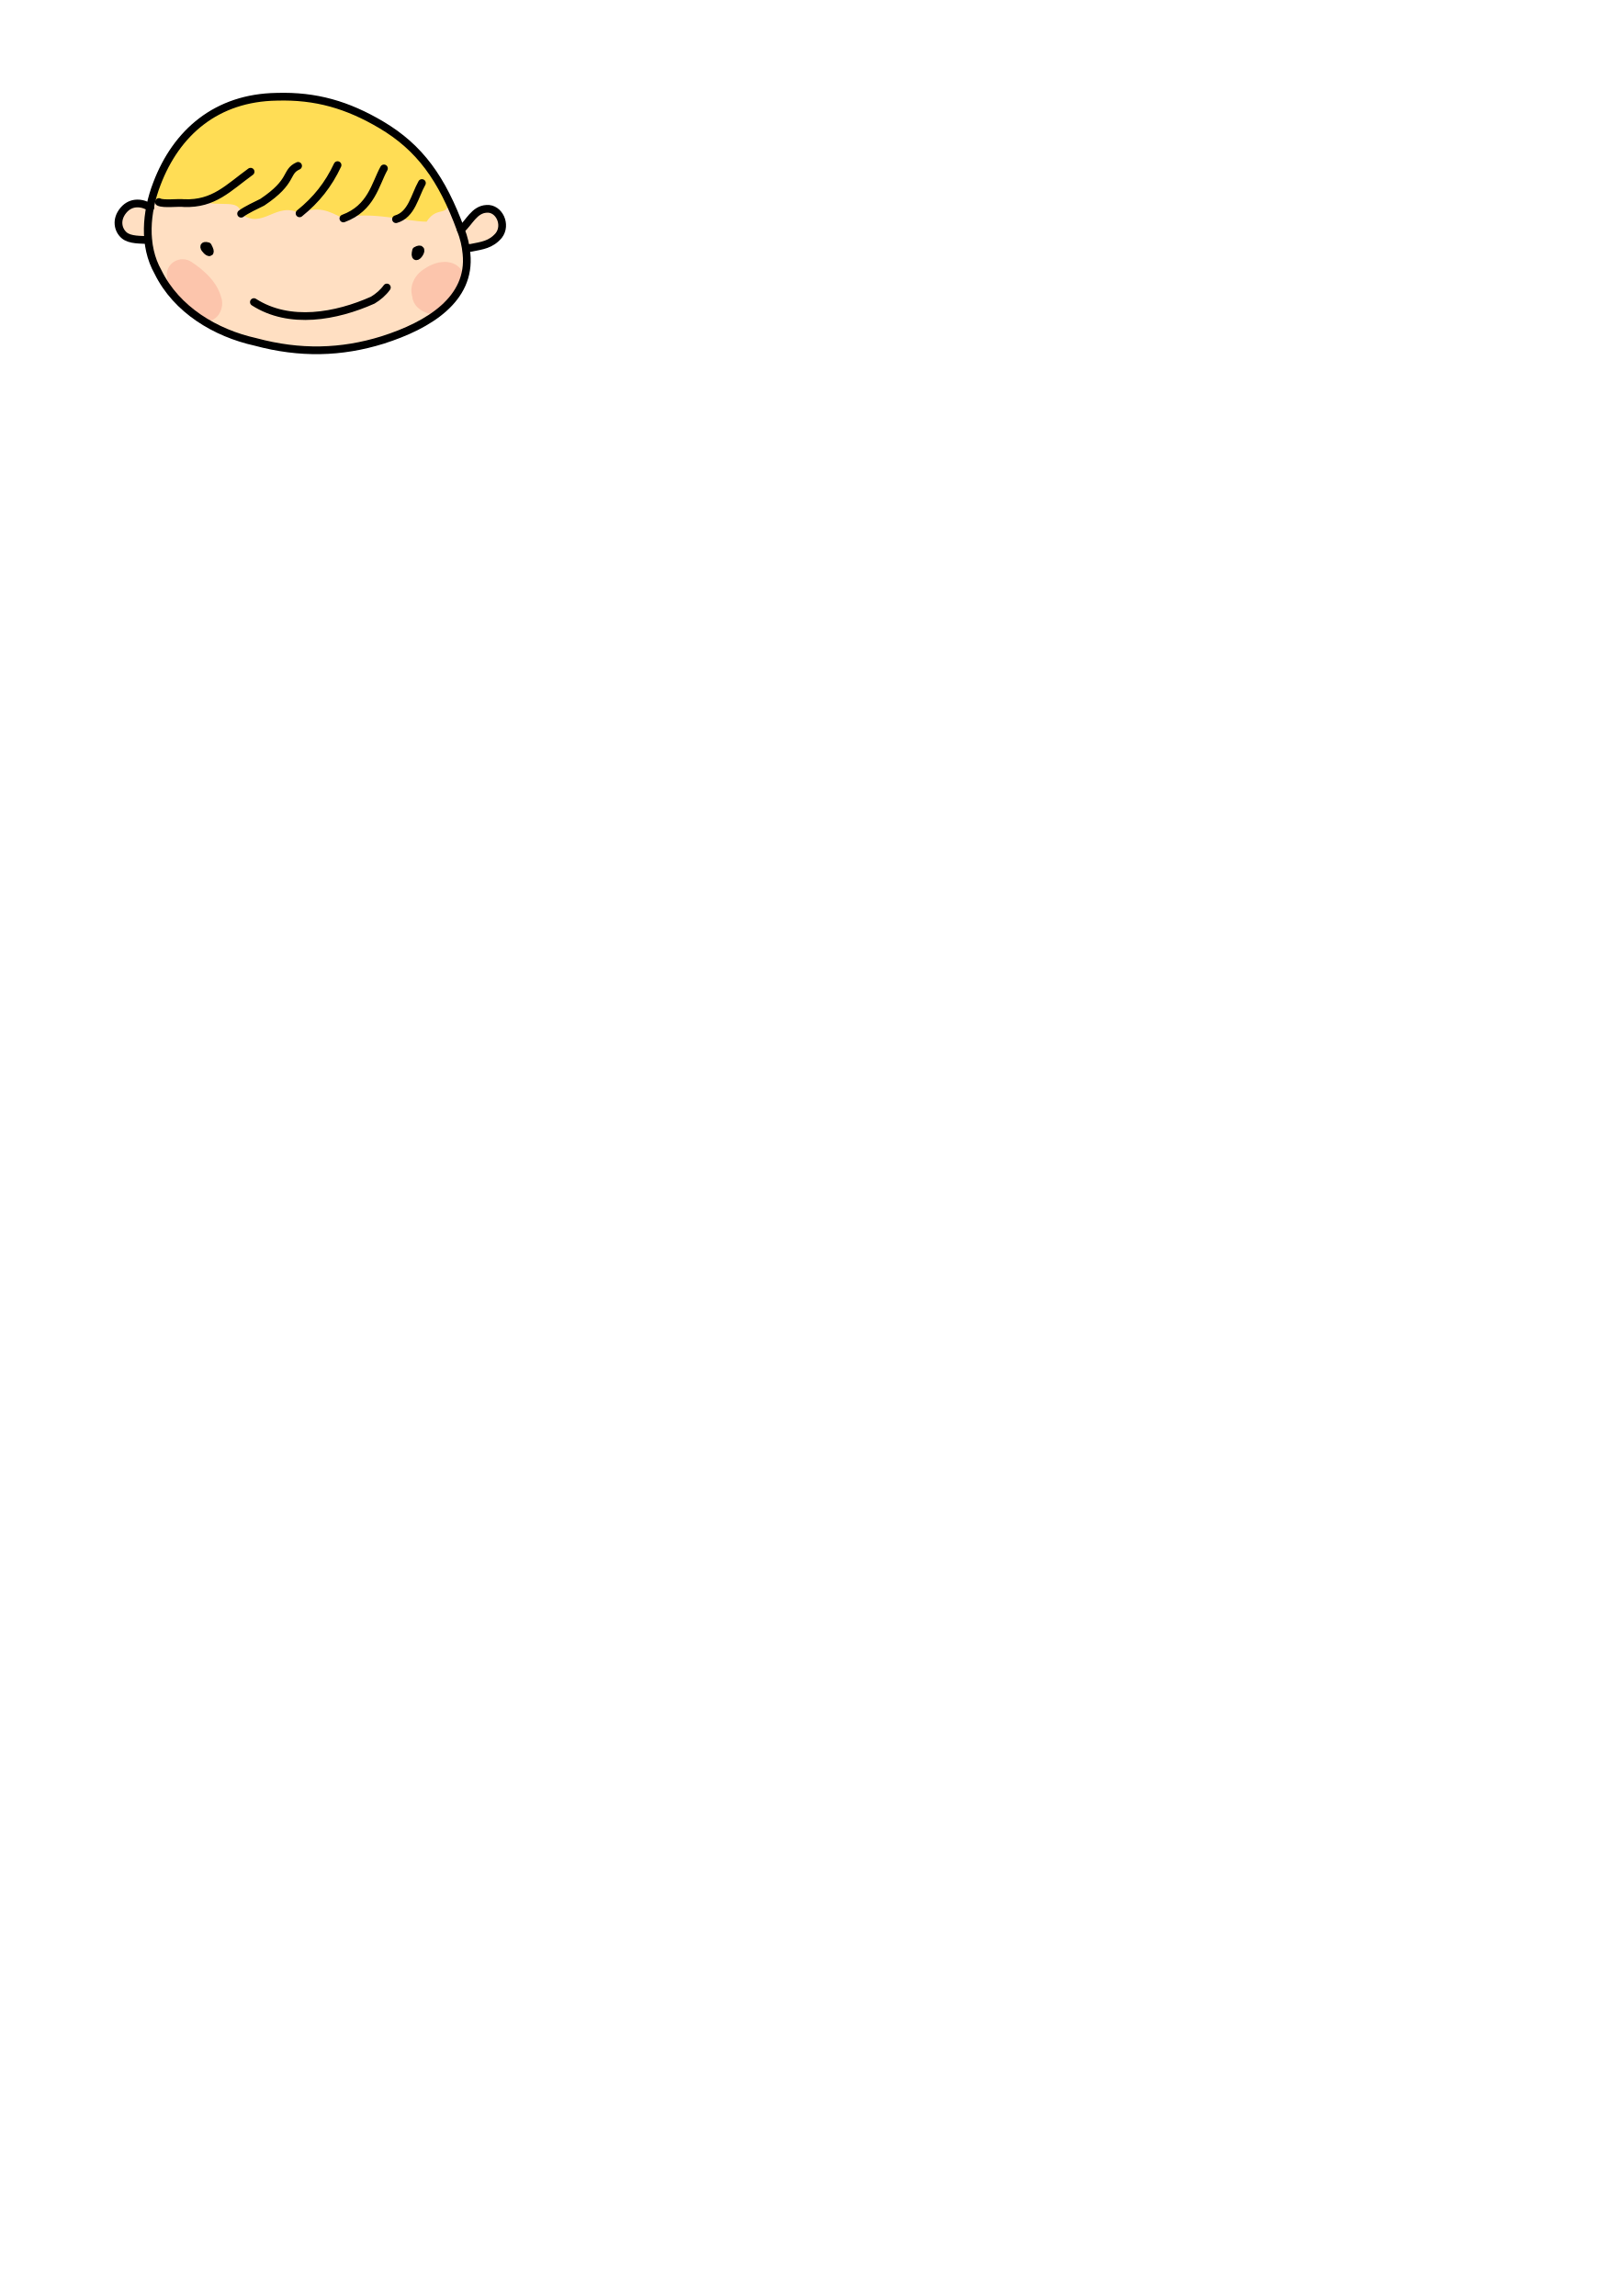
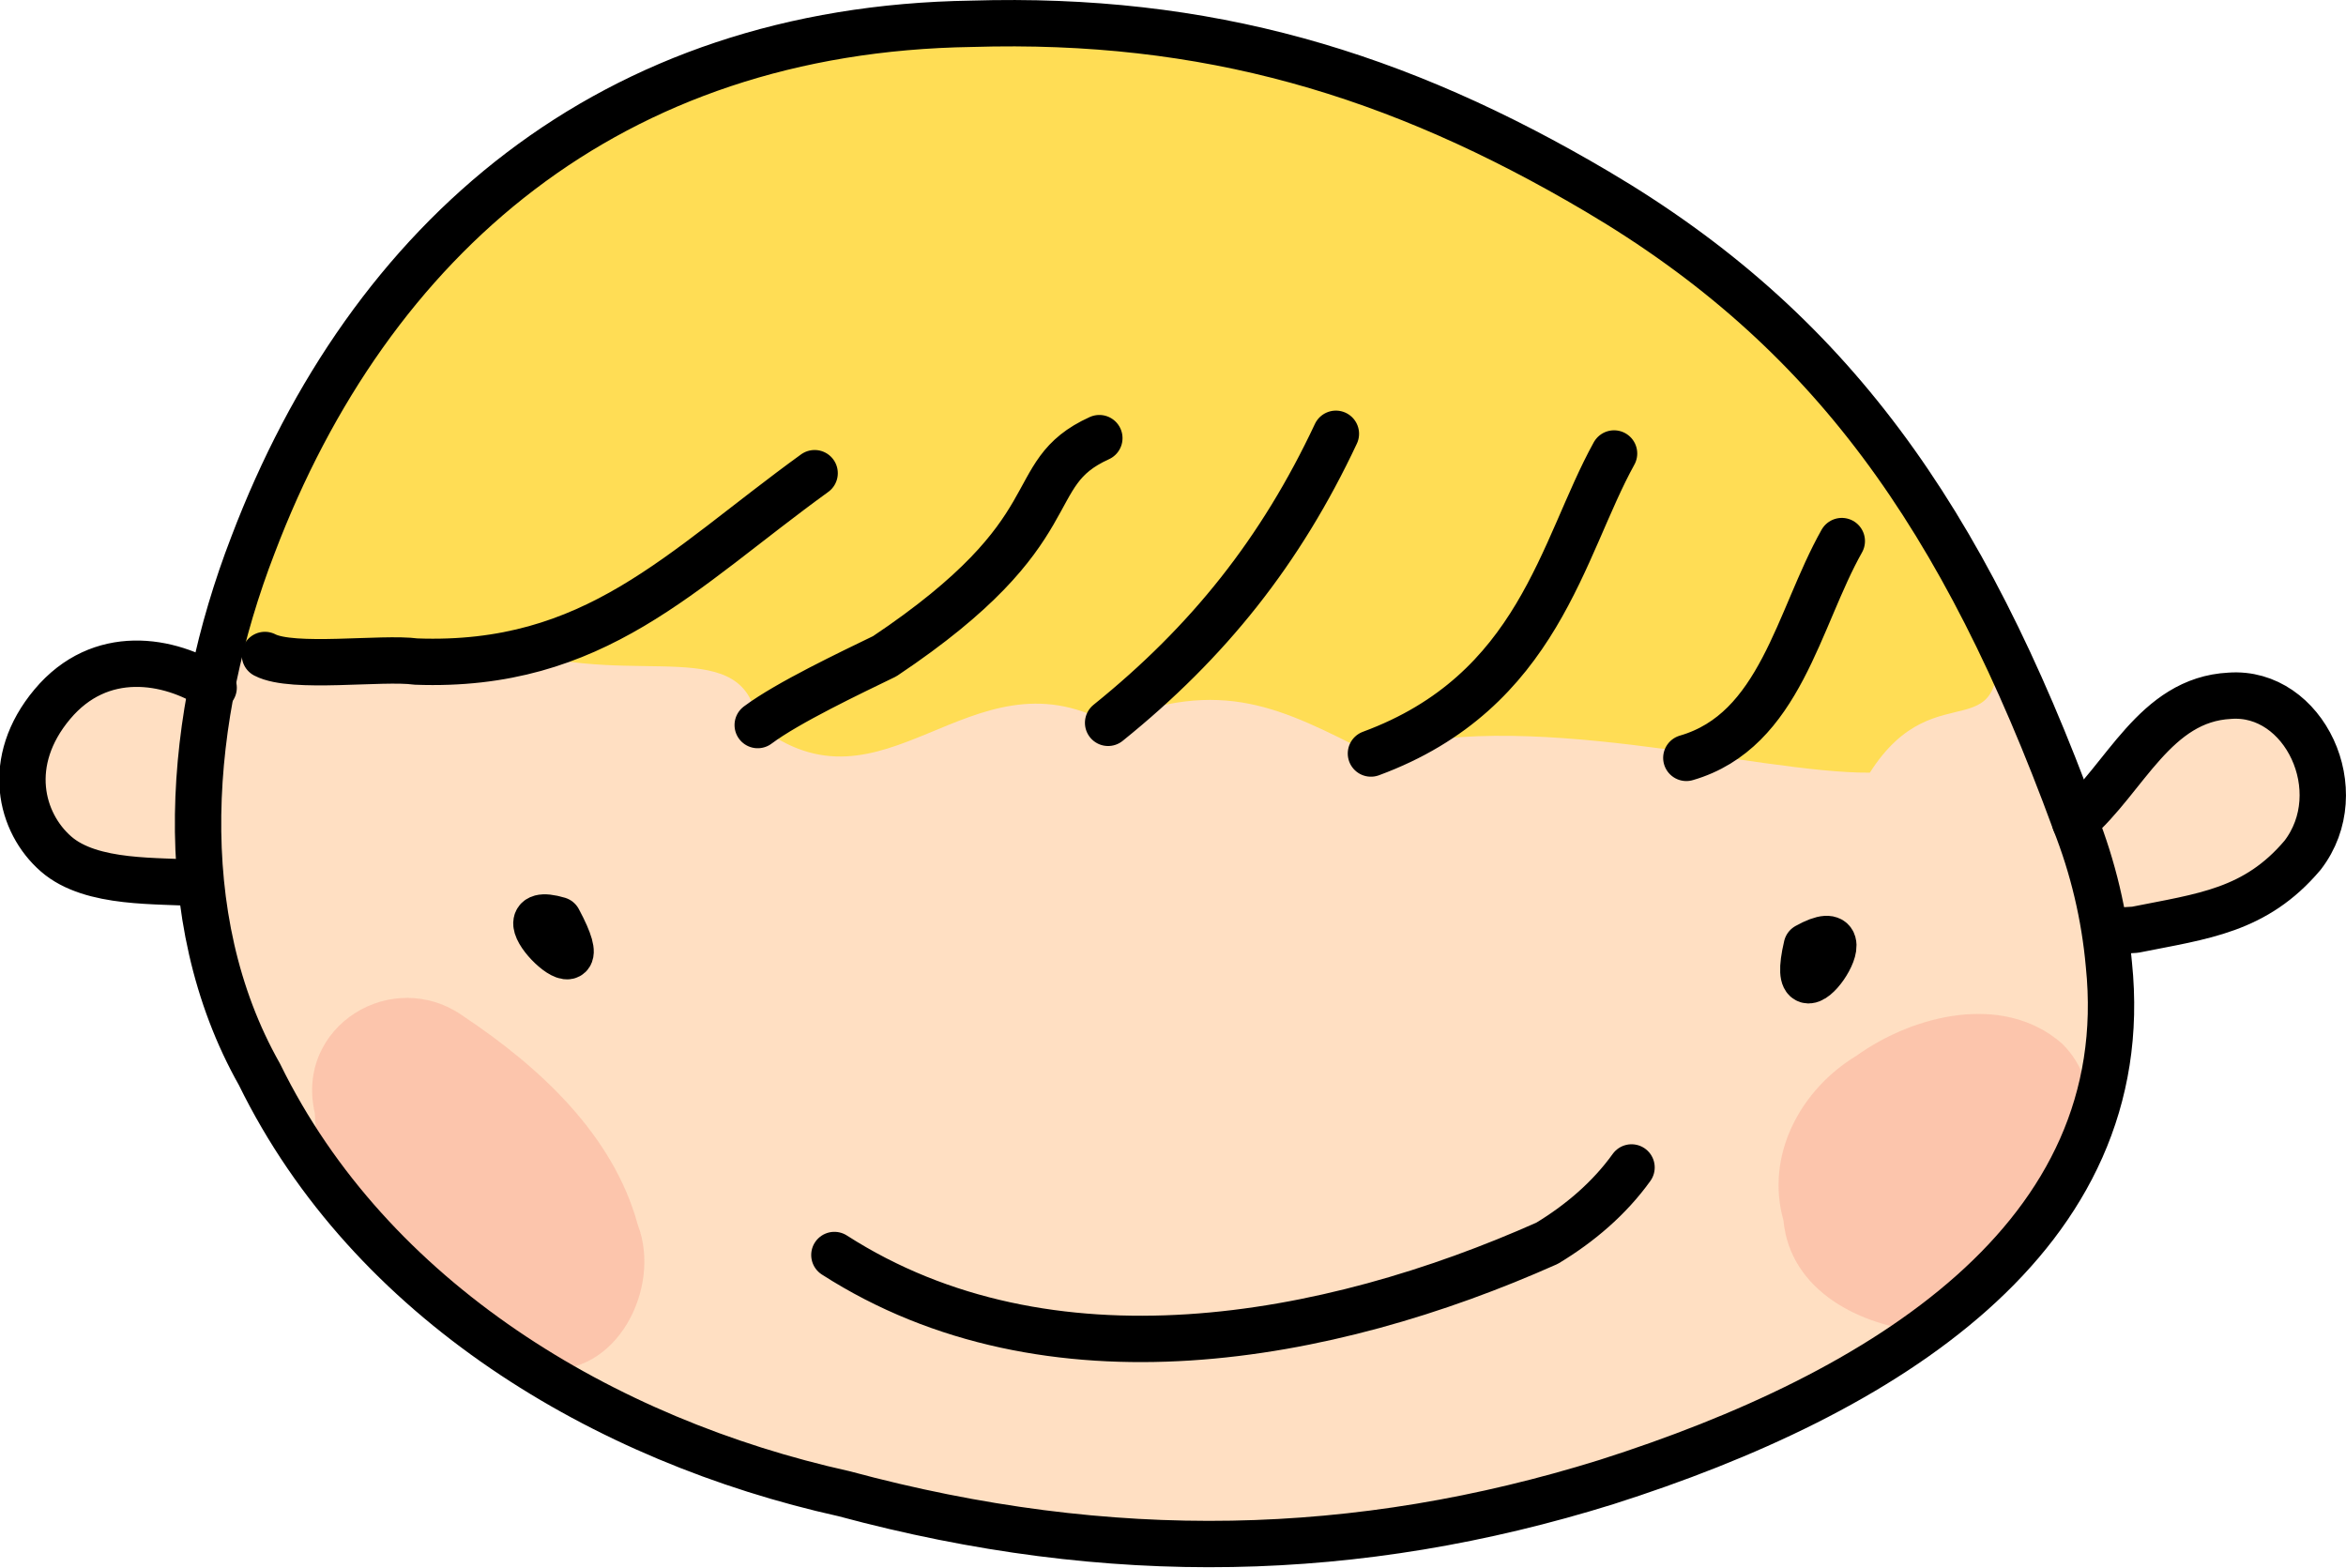
- <svg xmlns="http://www.w3.org/2000/svg" viewBox="0 0 210 297" height="297mm" width="210mm">
-   <path d="M19.126 31.058c-.857-.072-2.311.039-3.08-.632-.768-.67-1.112-1.999-.08-3.231 1.034-1.233 2.522-.976 3.48-.356M59.601 29.73c1.08-.926 1.72-2.636 3.34-2.717 1.603-.118 2.637 2.055 1.57 3.441-1.016 1.2-2.148 1.313-3.615 1.607l-.551.033" fill="#ffdfc2" fill-opacity=".99" />
-   <path d="M59.601 29.73c-2.425-6.612-5.301-10.636-10.305-13.593-4.336-2.562-8.434-3.773-13.5-3.621-7.795.117-12.983 4.612-15.503 11.247-1.42 3.678-1.78 8.02.142 11.42 2.395 4.892 7.434 7.896 12.611 9.045 5.749 1.55 11.09 1.417 16.447-.252 5.976-1.903 11.444-5.274 10.84-11.162a11.079 11.079 0 0 0-.732-3.084z" fill="#ffdfc2" fill-opacity=".99" />
-   <path d="M19.493 25.28c1.157-4.789 3.486-8.133 7.956-10.613 2.27-1.127 4.862-1.714 7.326-2.13 3.695.227 7.555.303 11.016 1.739 3.494 1.77 6.916 3.854 9.301 7.045 1.809 2.182 1.678 1.5 2.786 4.1.372 3.026-1.238.947-2.703 3.251-2.441.019-7.614-1.477-10.763-.413-1.91-.962-3.204-1.679-5.67-.662-2.997-1.624-4.824 2.207-7.559.048-.241-2.016-2.607-.789-5.216-1.618-1.838.103-5.239 1.802-6.474-.747" fill="#fd5" />
-   <path d="M56.366 40.732c-1.374-.116-2.91-.865-3.054-2.401-.397-1.409.368-2.822 1.57-3.55 1.241-.888 3.172-1.364 4.431-.272.994.957.647 2.593-.335 3.422-1.119.695-1.462 2.347-2.612 2.801zM26.553 41.535c1.584.187 2.565-1.747 2.045-3.103-.532-1.955-2.13-3.415-3.76-4.503-1.527-1.09-3.644.205-3.21 2.087.063 2.03 1.918 3.186 3.118 4.576.491.363 1.094 1.594 1.807.943z" opacity=".8" fill="#f79c89" fill-opacity=".475" />
-   <path d="M59.601 29.73c-2.425-6.612-5.301-10.636-10.305-13.593-4.336-2.562-8.434-3.773-13.5-3.621-7.795.117-12.983 4.612-15.503 11.247-1.42 3.678-1.78 8.02.142 11.42 2.395 4.892 7.434 7.896 12.611 9.045 5.749 1.55 11.09 1.417 16.447-.252 5.976-1.903 11.444-5.274 10.84-11.162a11.079 11.079 0 0 0-.732-3.084z" fill="none" stroke="#000" stroke-linecap="round" stroke-linejoin="round" />
-   <path d="M19.126 31.058c-.857-.072-2.311.039-3.08-.632-.768-.67-1.112-1.999-.08-3.231 1.034-1.233 2.522-.976 3.48-.356M59.601 29.73c1.08-.926 1.72-2.636 3.34-2.717 1.603-.118 2.637 2.055 1.57 3.441-1.016 1.2-2.148 1.313-3.615 1.607l-.551.033M32.411 22.211c-2.89 2.091-4.741 4.207-8.599 4.064-.732-.1-2.661.171-3.26-.142M38.554 21.455c-1.724.782-.528 1.962-4.632 4.705-.727.354-2.09 1-2.739 1.485M43.656 21.36c-1.188 2.53-2.746 4.49-4.913 6.237M49.657 21.786c-1.128 2.04-1.615 5.134-5.245 6.473M54.57 23.676c-.945 1.677-1.325 4.09-3.354 4.677" fill="none" stroke="#000" stroke-linecap="round" stroke-linejoin="round" />
+ <svg xmlns="http://www.w3.org/2000/svg" viewBox="0 0 50.61 33.808" height="127.78" width="191.281">
+   <path d="M4.29 19.055c-.858-.072-2.313.039-3.081-.632-.769-.67-1.113-1.999-.08-3.231 1.034-1.233 2.522-.976 3.48-.356M44.764 17.727c1.08-.926 1.72-2.636 3.34-2.717 1.603-.118 2.637 2.055 1.569 3.441-1.015 1.2-2.147 1.313-3.614 1.607l-.551.033" fill="#ffdfc2" fill-opacity=".99" />
+   <path d="M44.764 17.727c-2.425-6.612-5.301-10.636-10.305-13.593C30.123 1.572 26.024.36 20.959.513 13.164.63 7.976 5.125 5.456 11.76c-1.42 3.678-1.78 8.02.142 11.42 2.395 4.892 7.434 7.895 12.611 9.045 5.749 1.55 11.09 1.417 16.447-.252 5.976-1.903 11.444-5.274 10.839-11.162a11.079 11.079 0 0 0-.731-3.084z" fill="#ffdfc2" fill-opacity=".99" />
+   <path d="M4.656 13.277c1.157-4.789 3.485-8.133 7.956-10.613 2.27-1.127 4.862-1.714 7.326-2.13 3.695.227 7.555.303 11.016 1.739 3.494 1.77 6.916 3.854 9.3 7.045 1.81 2.182 1.678 1.5 2.786 4.1.373 3.026-1.237.947-2.702 3.251-2.441.019-7.614-1.477-10.763-.413-1.91-.962-3.205-1.679-5.67-.662-2.997-1.624-4.825 2.207-7.56.048-.24-2.016-2.606-.789-5.215-1.618-1.838.103-5.239 1.802-6.474-.747" fill="#fd5" />
+   <path d="M41.528 28.73c-1.373-.117-2.91-.866-3.054-2.402-.397-1.409.37-2.822 1.572-3.55 1.24-.888 3.171-1.364 4.43-.272.993.957.647 2.593-.335 3.422-1.119.695-1.462 2.347-2.613 2.801zM11.716 29.532c1.584.187 2.564-1.747 2.045-3.103-.532-1.955-2.13-3.415-3.76-4.503-1.527-1.09-3.645.205-3.21 2.087.063 2.03 1.918 3.186 3.118 4.576.491.363 1.094 1.594 1.807.943z" opacity=".8" fill="#f79c89" fill-opacity=".475" />
+   <path d="M44.764 17.727c-2.425-6.612-5.301-10.636-10.305-13.593C30.123 1.572 26.024.36 20.959.513 13.164.63 7.976 5.125 5.456 11.76c-1.42 3.678-1.78 8.02.142 11.42 2.395 4.892 7.434 7.895 12.611 9.045 5.749 1.55 11.09 1.417 16.447-.252 5.976-1.903 11.444-5.274 10.839-11.162a11.079 11.079 0 0 0-.731-3.084z" fill="none" stroke="#000" stroke-linecap="round" stroke-linejoin="round" />
+   <path d="M4.29 19.055c-.858-.072-2.313.039-3.081-.632-.769-.67-1.113-1.999-.08-3.231 1.034-1.233 2.522-.976 3.48-.356M44.764 17.727c1.08-.926 1.72-2.636 3.34-2.717 1.603-.118 2.637 2.055 1.569 3.441-1.015 1.2-2.147 1.313-3.614 1.607l-.551.033M17.574 10.208c-2.89 2.091-4.741 4.207-8.599 4.064-.733-.1-2.662.171-3.26-.142M23.716 9.452c-1.724.782-.528 1.962-4.63 4.705-.728.354-2.092 1-2.74 1.485M28.819 9.358c-1.188 2.53-2.747 4.489-4.914 6.236M34.82 9.783c-1.128 2.04-1.616 5.134-5.245 6.473M39.733 11.673c-.945 1.677-1.325 4.09-3.354 4.677" fill="none" stroke="#000" stroke-linecap="round" stroke-linejoin="round" />
  <g fill="none" stroke="#000" stroke-linecap="round" stroke-linejoin="round">
-     <path d="M26.884 31.85c-1.473-.433 1.05 1.958 0 0zM53.814 32.417c-.47 2.007 1.5-.831 0 0M32.837 39.078c4.623 2.969 10.65 1.853 15.374-.253.703-.424 1.343-.967 1.824-1.636" />
+     <path d="M12.046 19.847c-1.472-.433 1.05 1.958 0 0zM38.977 20.414c-.47 2.007 1.5-.831 0 0M18 27.075c4.623 2.969 10.649 1.853 15.374-.253.703-.424 1.343-.967 1.823-1.636" />
  </g>
</svg>
